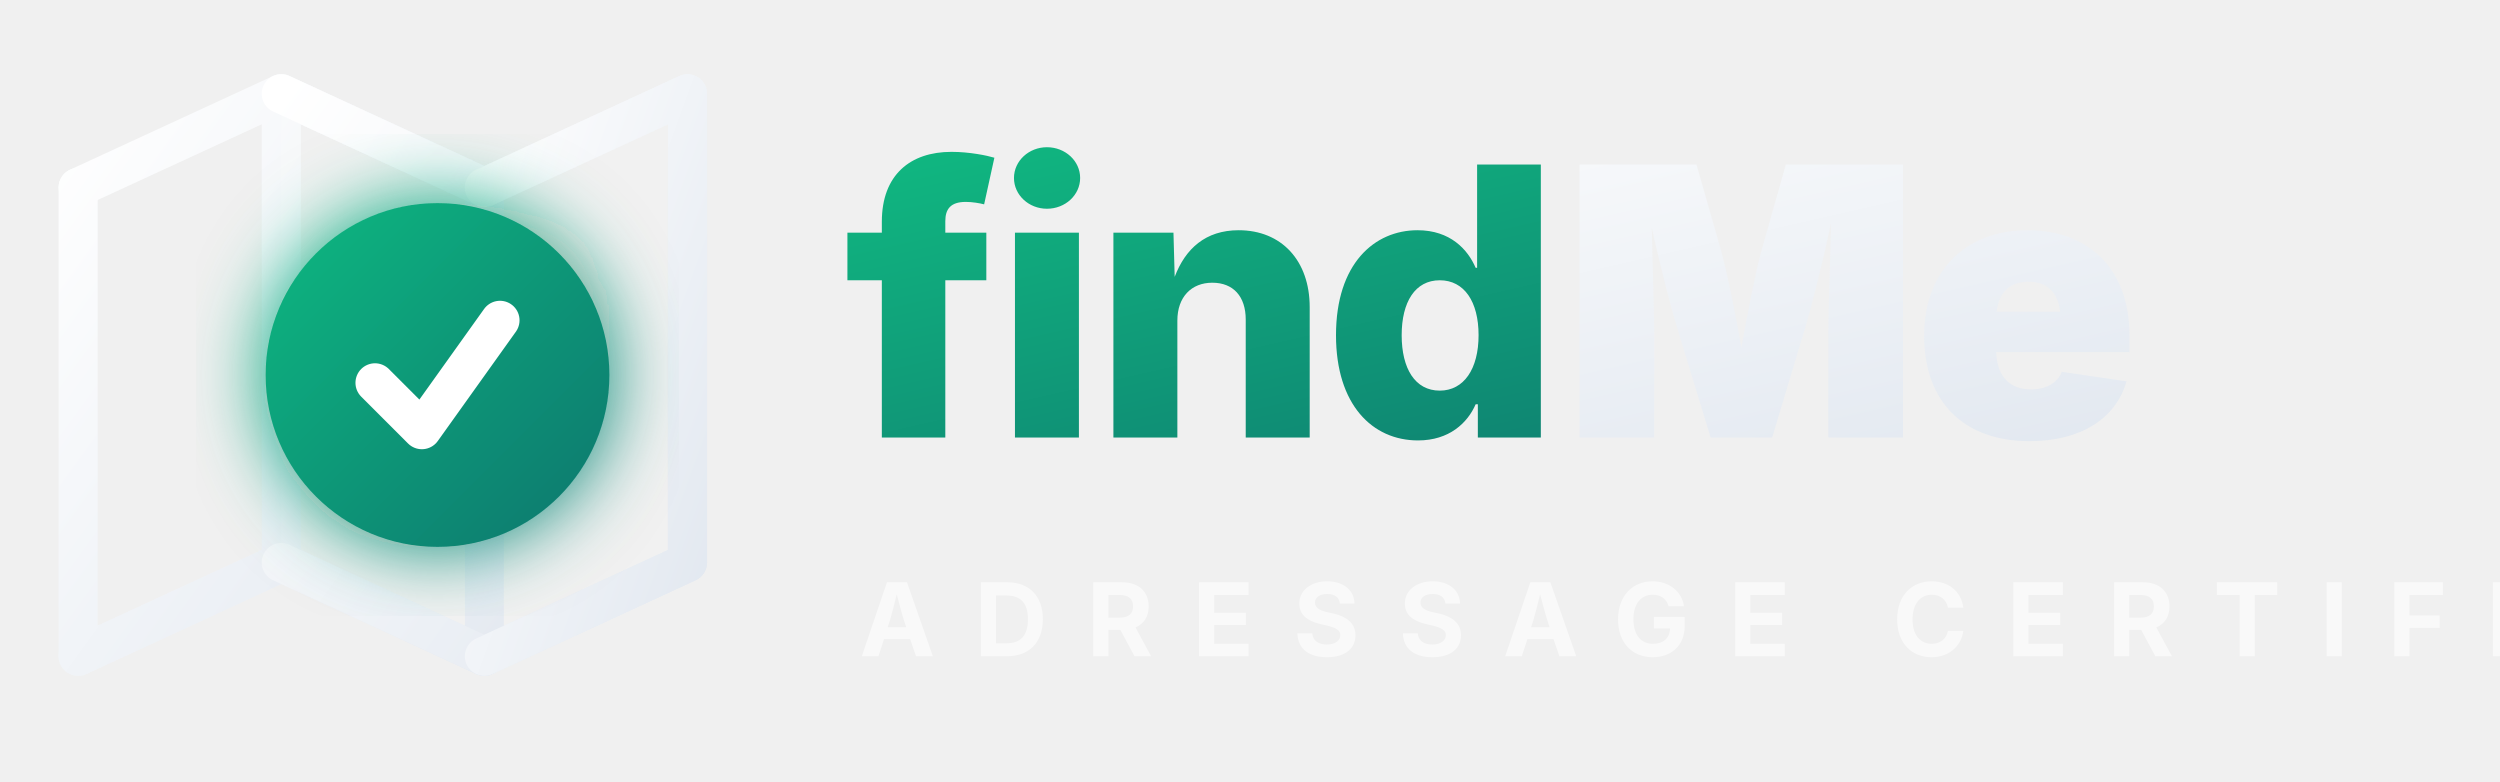
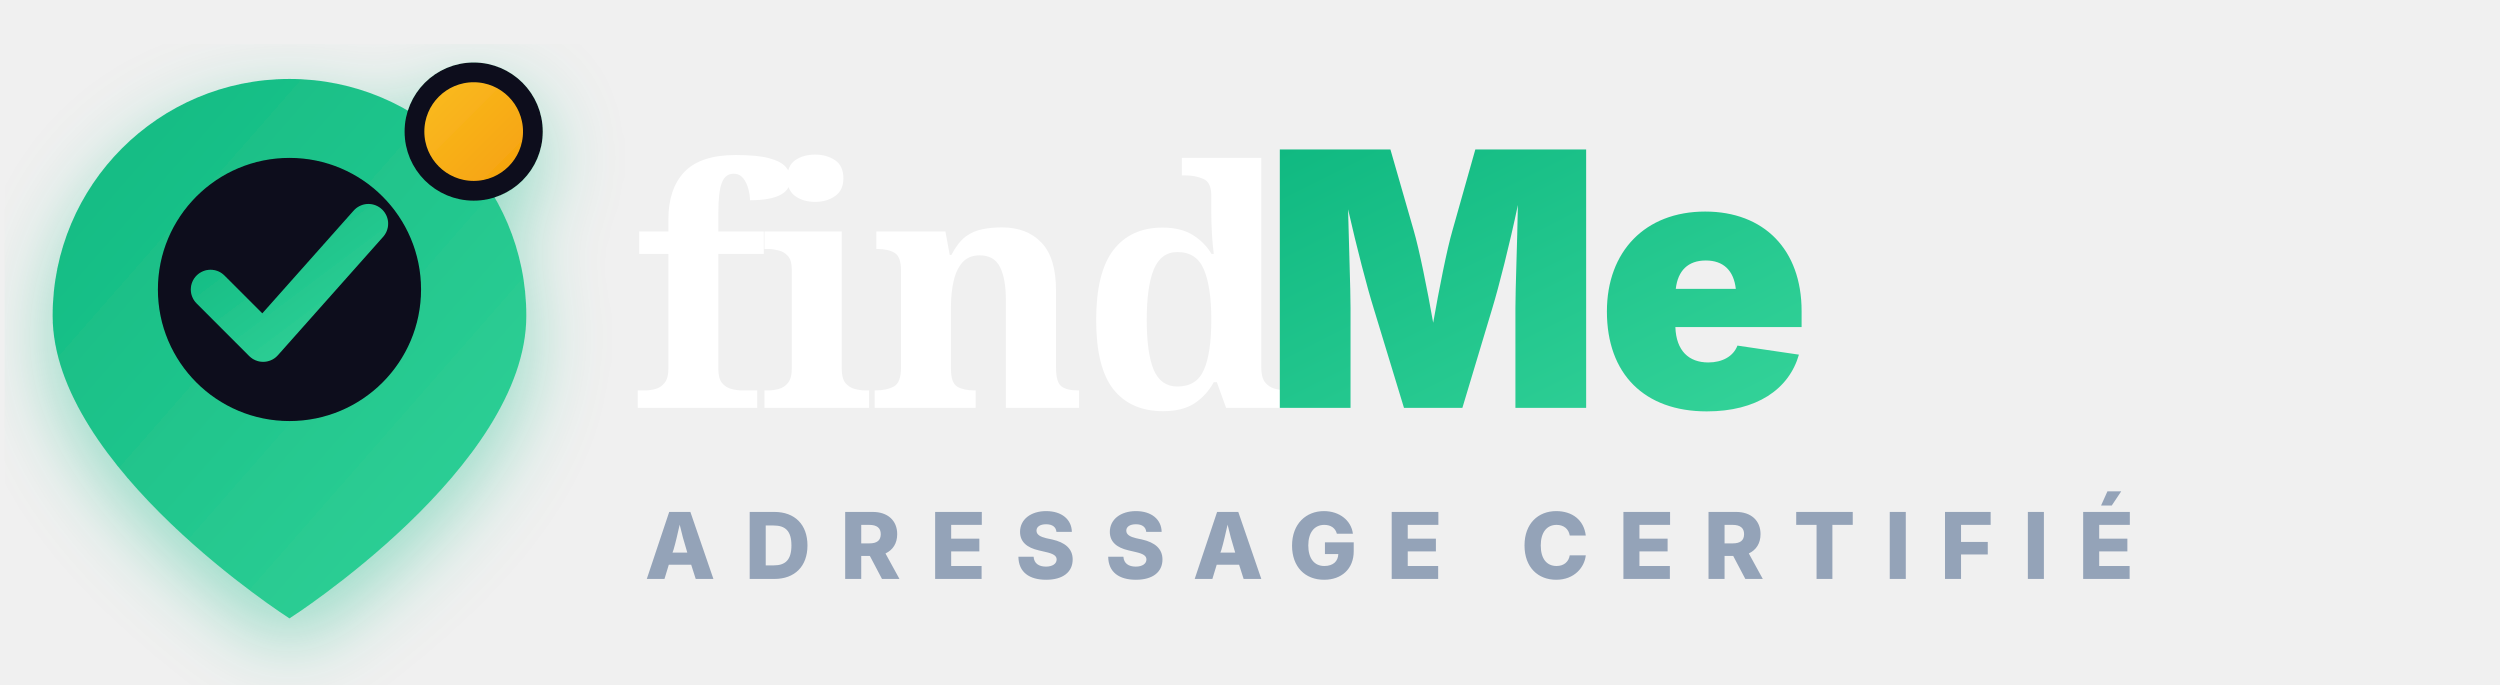
- <svg xmlns="http://www.w3.org/2000/svg" viewBox="0 0 160 50" fill="none">
+ <svg xmlns="http://www.w3.org/2000/svg" viewBox="0 0 190 52" fill="none">
  <defs>
-     <linearGradient id="emeraldTeal" x1="0%" y1="0%" x2="100%" y2="100%">
+     <linearGradient id="emeraldGradDark" x1="0%" y1="0%" x2="100%" y2="100%">
      <stop offset="0%" stop-color="#10B981" />
-       <stop offset="100%" stop-color="#0F766E" />
+       <stop offset="100%" stop-color="#34D399" />
    </linearGradient>
-     <linearGradient id="textLight" x1="0%" y1="0%" x2="100%" y2="100%">
-       <stop offset="0%" stop-color="#FFFFFF" />
-       <stop offset="100%" stop-color="#E2E8F0" />
+     <linearGradient id="amberGradDark" x1="0%" y1="0%" x2="100%" y2="100%">
+       <stop offset="0%" stop-color="#FBBF24" />
+       <stop offset="100%" stop-color="#F59E0B" />
    </linearGradient>
-     <filter id="logoGlow" x="-20%" y="-20%" width="140%" height="140%">
-       <feGaussianBlur stdDeviation="2.5" result="blur" />
-       <feComposite in="SourceGraphic" in2="blur" operator="over" />
+     <filter id="softShadowDark" x="-10%" y="-10%" width="130%" height="130%">
+       <feDropShadow dx="0" dy="2" stdDeviation="3" flood-color="#10B981" flood-opacity="0.4" />
    </filter>
  </defs>
-   <g stroke="url(#textLight)" stroke-width="2.5" stroke-linejoin="round" stroke-linecap="round">
-     <path d="M5 12 L18 6 L31 12 M5 42 L18 36 L31 42" />
-     <path d="M5 12 V42 L18 36 V6 L31 12 V42" />
-     <path d="M18 6 L31 12 L44 6 V36 L31 42 L18 36" fill="rgba(255, 255, 255, 0.1)" />
-     <path d="M31 12 L44 6 M31 42 L44 36 M44 6 V36" />
+   <g filter="url(#softShadowDark)">
+     <path d="M22 6 C12.059 6 4 14.059 4 24 C4 35.5 22 47 22 47 C22 47 40 35.5 40 24 C40 14.059 31.941 6 22 6 Z" fill="url(#emeraldGradDark)" />
+     <circle cx="22" cy="22" r="10" fill="#0A0D1A" />
+     <path d="M16 22 L20 26 L28 17" stroke="url(#emeraldGradDark)" stroke-width="3" stroke-linecap="round" stroke-linejoin="round" />
+     <circle cx="36" cy="10" r="4.5" fill="url(#amberGradDark)" stroke="#0A0D1A" stroke-width="1.5" />
  </g>
-   <g filter="url(#logoGlow)">
-     <circle cx="28" cy="24" r="11" fill="url(#emeraldTeal)" />
-     <path d="M24 24.5 L27 27.5 L32 20.5" stroke="white" stroke-width="2.5" stroke-linecap="round" stroke-linejoin="round" />
-   </g>
-   <text x="54" y="28" fill="url(#emeraldTeal)" font-size="24" font-weight="800" font-family="system-ui, -apple-system, sans-serif" letter-spacing="-0.5">
-     find<tspan fill="url(#textLight)" font-weight="900">Me</tspan>
+   <text x="48" y="31" fill="#FFFFFF" font-size="25" font-weight="900" font-family="'Playfair Display', Georgia, serif" letter-spacing="-0.5">
+     find
  </text>
-   <text x="55" y="42" fill="#FFFFFF" fill-opacity="0.6" font-size="6.5" letter-spacing="2.5" font-weight="700" font-family="system-ui, -apple-system, sans-serif">
+   <text x="96" y="31" fill="url(#emeraldGradDark)" font-size="27" font-weight="900" font-family="'Plus Jakarta Sans', system-ui, -apple-system, sans-serif" letter-spacing="-0.5">
+     Me
+   </text>
+   <text x="49" y="44" fill="#94A3B8" font-size="7" font-weight="800" font-family="system-ui, -apple-system, sans-serif" letter-spacing="2.2">
    ADRESSAGE CERTIFIÉ
  </text>
</svg>
